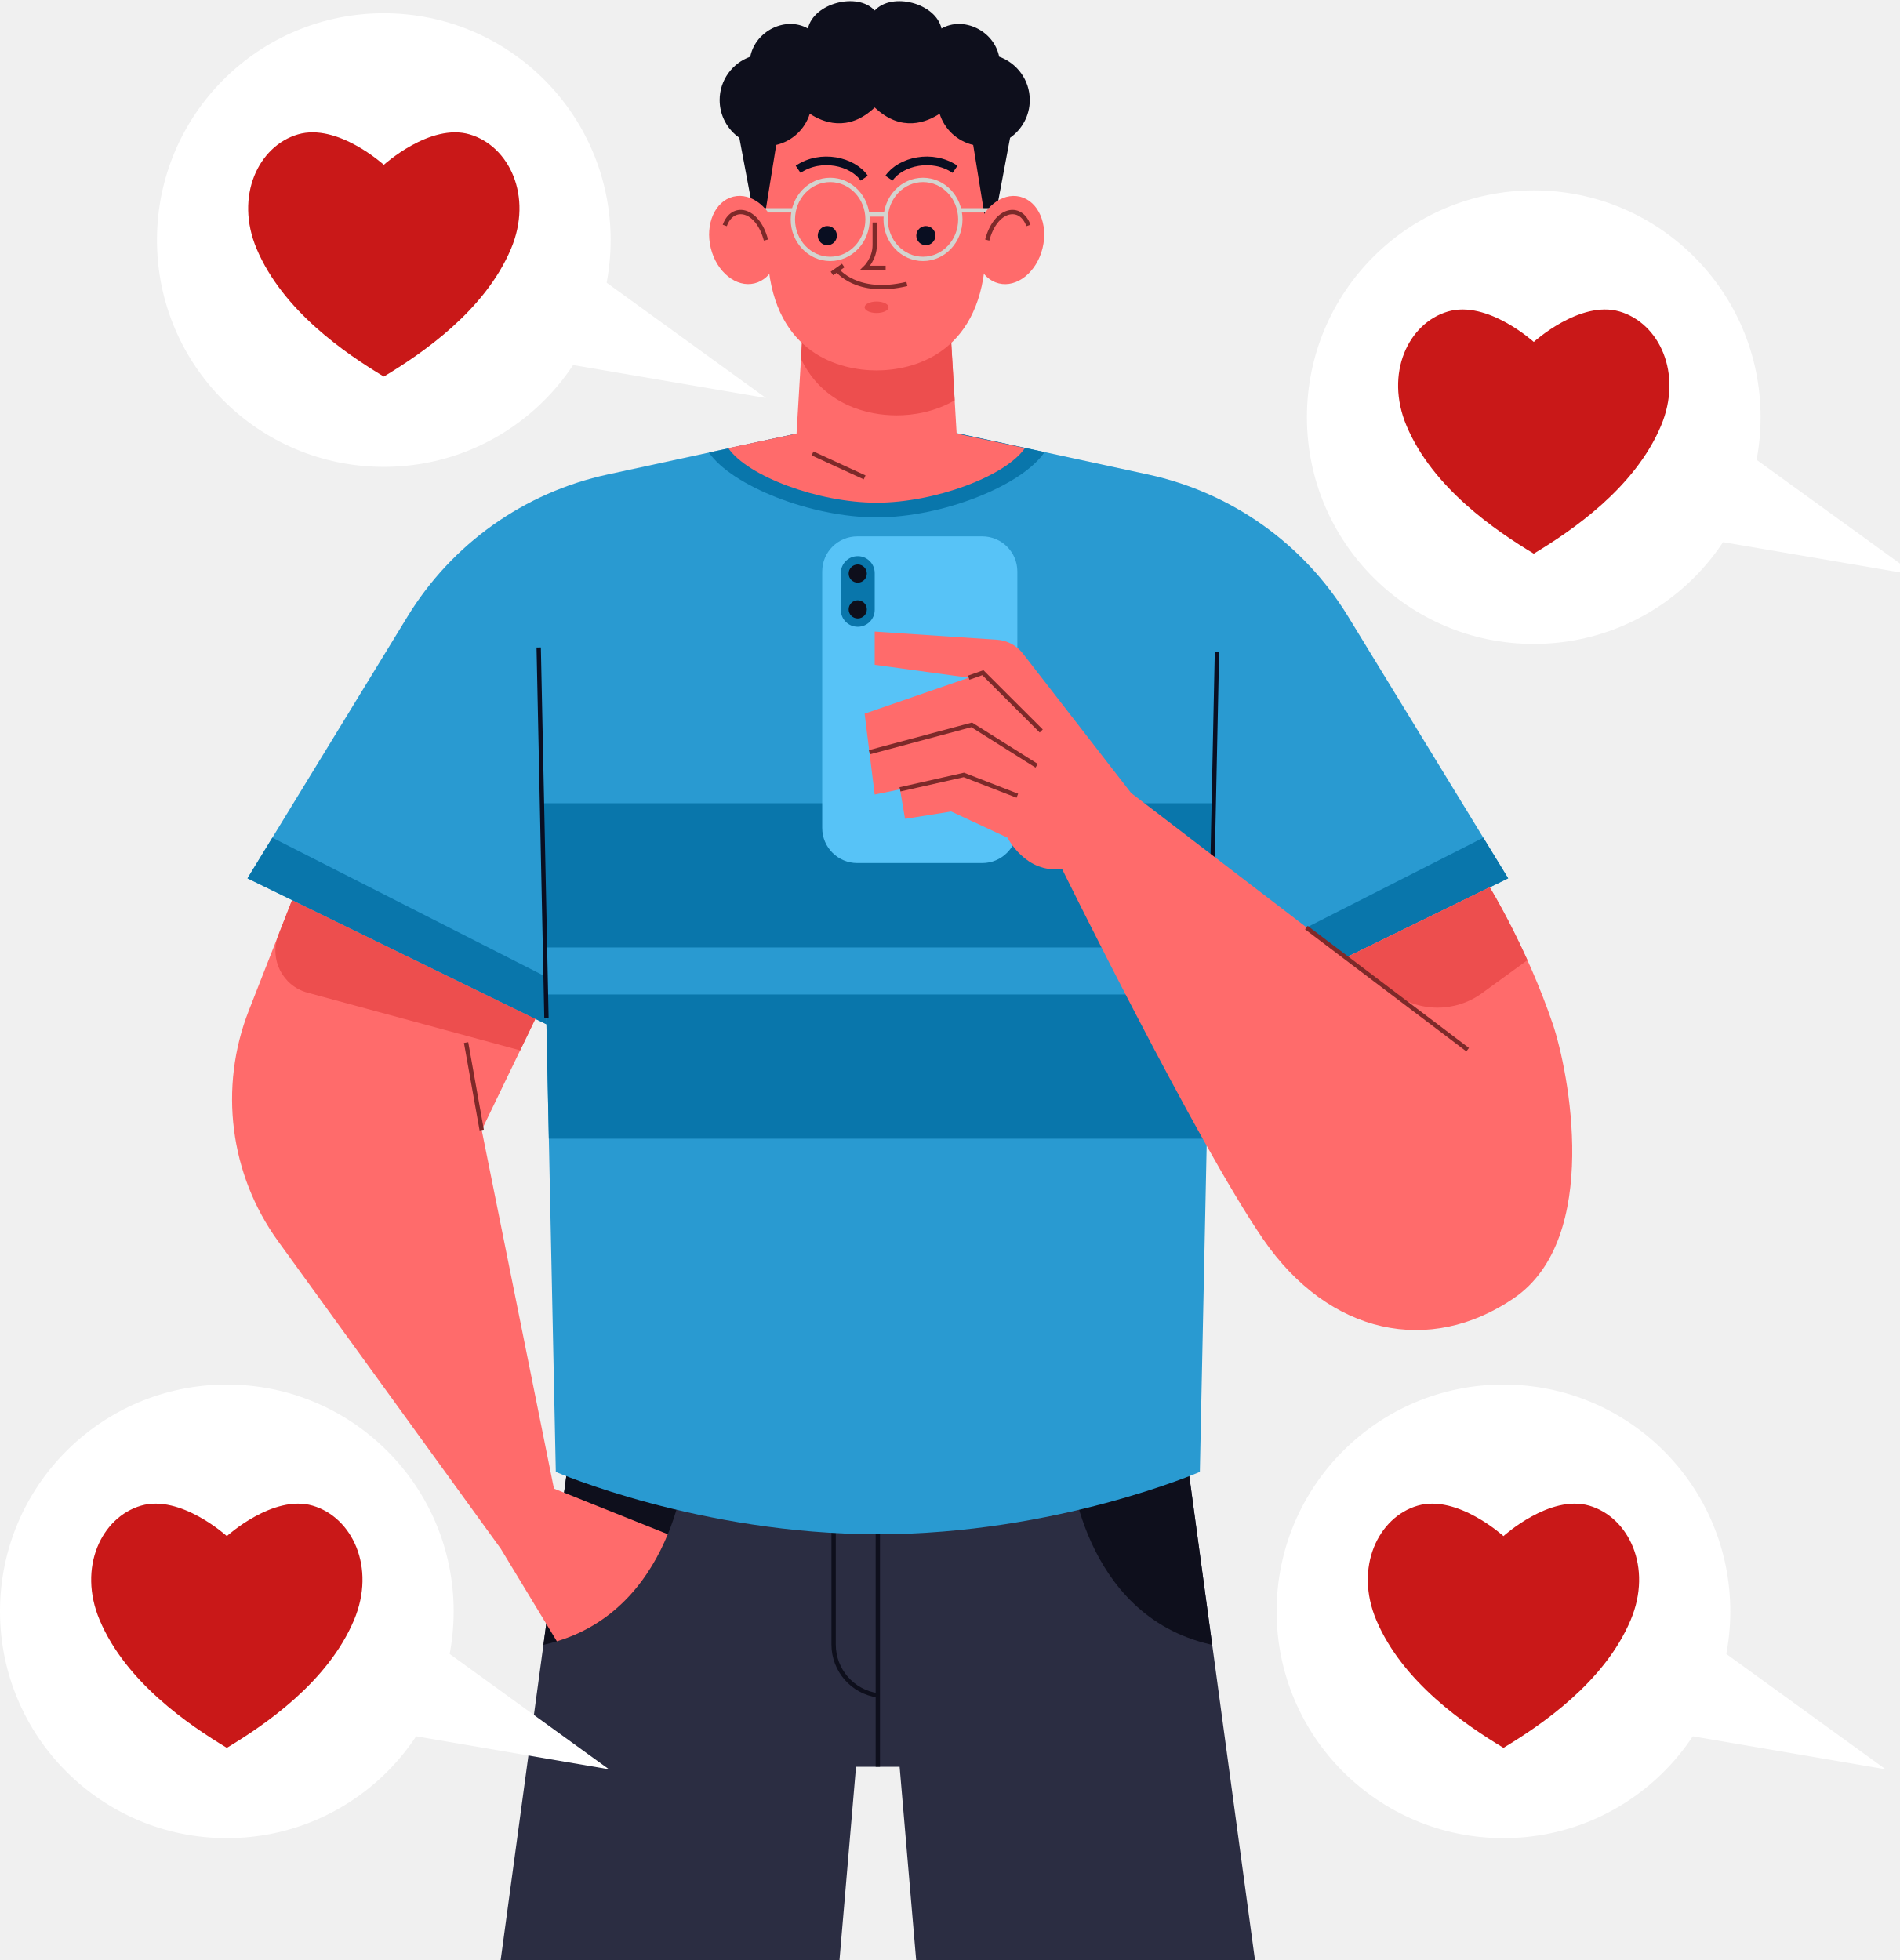
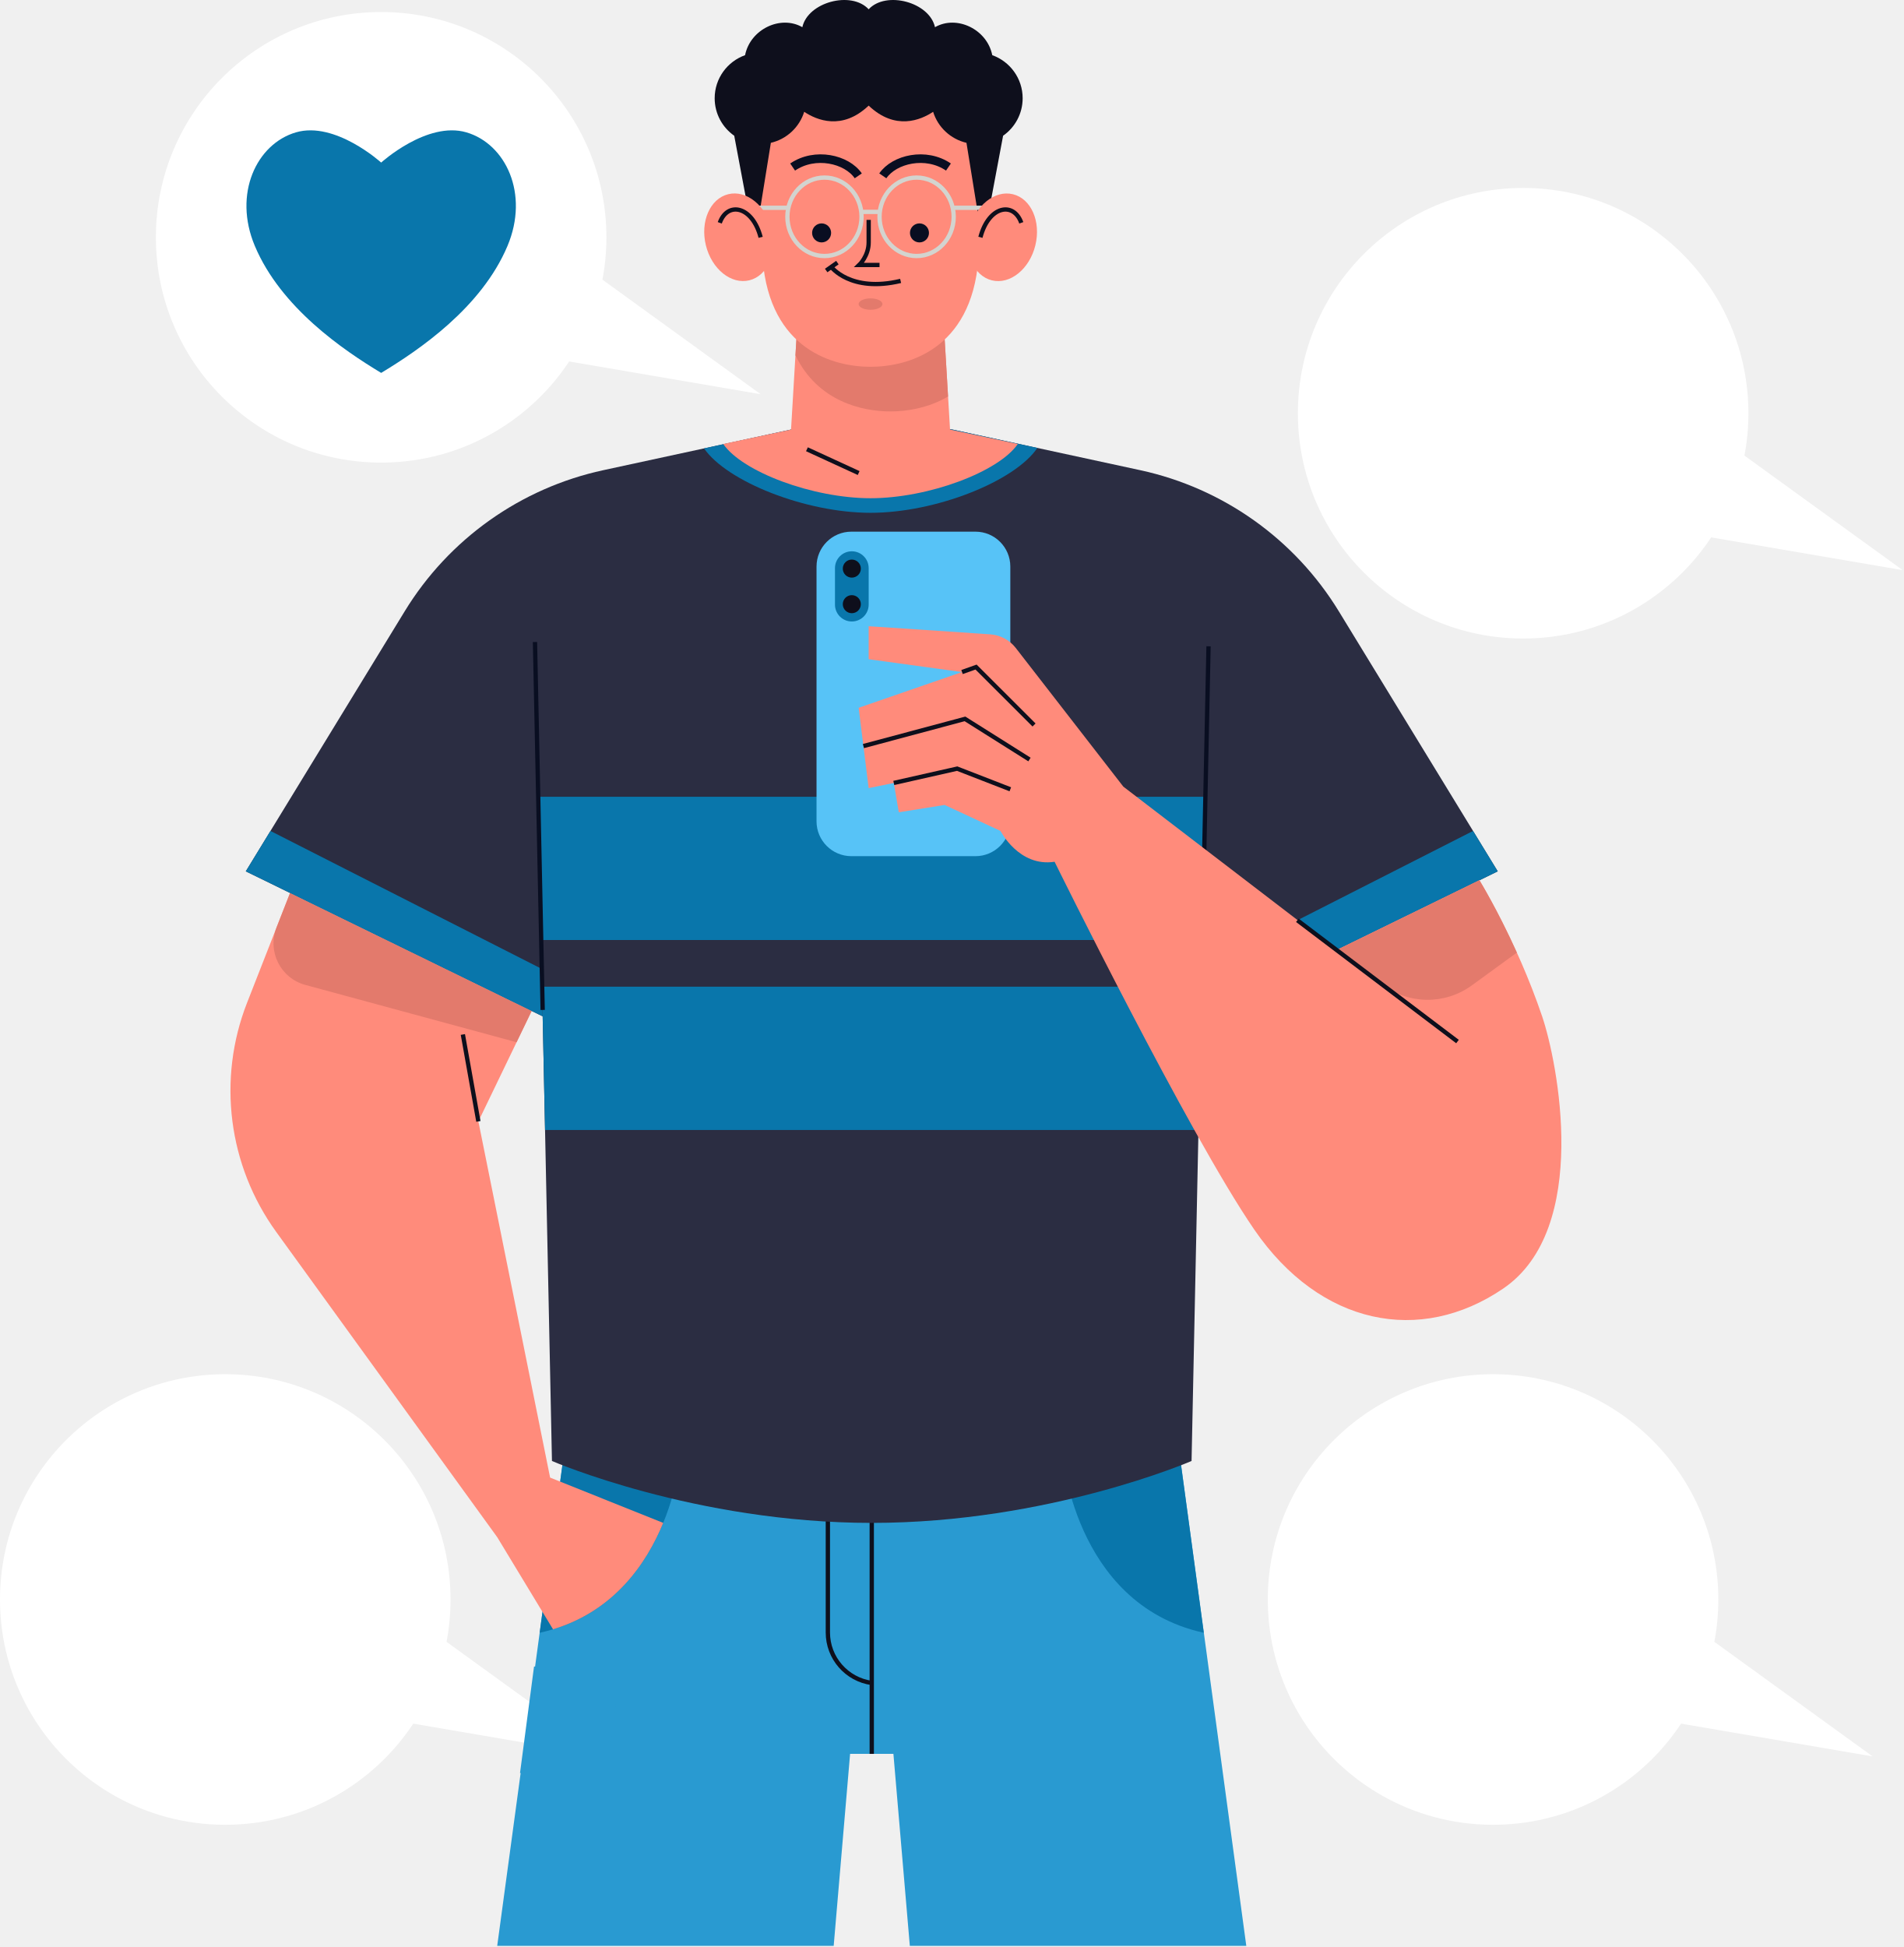
- <svg xmlns="http://www.w3.org/2000/svg" width="439" height="453" viewBox="0 0 439 453" fill="none">
-   <path d="M88.689 107.9C117.638 107.9 141.105 84.433 141.105 55.484C141.105 26.535 117.638 3.068 88.689 3.068C59.741 3.068 36.273 26.535 36.273 55.484C36.273 84.433 59.741 107.9 88.689 107.9Z" fill="white" />
-   <path d="M132.812 60.008L176.995 91.988L124.484 83.008L132.812 60.008Z" fill="white" />
-   <path d="M108.519 31.062C99.378 28.39 88.691 38.093 88.691 38.093C88.691 38.093 78.004 28.39 68.863 31.062C59.722 33.734 54.178 45.348 59.3 57.499C65.347 71.843 79.831 81.686 88.691 87.03C97.55 81.686 112.035 71.843 118.082 57.499C123.204 45.348 117.659 33.734 108.519 31.062Z" fill="#C91818" />
-   <path d="M354.416 148.832C383.365 148.832 406.832 125.365 406.832 96.416C406.832 67.467 383.365 44 354.416 44C325.467 44 302 67.467 302 96.416C302 125.365 325.467 148.832 354.416 148.832Z" fill="white" />
-   <path d="M398.539 100.94L442.722 132.92L390.211 123.94L398.539 100.94Z" fill="white" />
-   <path d="M374.246 71.994C365.105 69.322 354.418 79.025 354.418 79.025C354.418 79.025 343.731 69.322 334.59 71.994C325.449 74.666 319.905 86.28 325.027 98.431C331.074 112.775 345.558 122.618 354.418 127.962C363.277 122.618 377.762 112.775 383.809 98.431C388.931 86.28 383.386 74.666 374.246 71.994Z" fill="#C91818" />
-   <path d="M274.4 337.998H131.29L115.695 453H193.987L197.806 408.334H202.845H207.884L211.703 453H289.995L274.4 337.998Z" fill="#2B2D42" />
-   <path d="M202.846 408.334V353.641" stroke="#0E0F1C" stroke-miterlimit="10" />
-   <path d="M192.631 352.422V380.099C192.631 386.012 196.99 391.02 202.847 391.835" stroke="#0E0F1C" stroke-miterlimit="10" />
-   <path d="M125.574 380.161L125.892 380.09C156.043 373.221 158.518 337.998 158.518 337.998H131.292L125.574 380.161Z" fill="#0E0F1C" />
-   <path d="M280.102 380.161L279.784 380.09C249.633 373.221 247.158 337.998 247.158 337.998H274.384L280.102 380.161Z" fill="#0E0F1C" />
-   <path d="M311.513 142.479C301.25 125.687 284.559 113.83 265.324 109.668L221.628 100.213L202.846 98.378L184.064 100.213L140.368 109.668C121.133 113.83 104.442 125.687 94.179 142.479L57.19 203L126.272 236.736L128.433 340.188C128.433 340.188 161.646 354.595 202.846 354.595C244.046 354.595 277.259 340.188 277.259 340.188L279.42 236.736L348.503 203L311.513 142.479Z" fill="#299AD1" />
-   <path d="M279.8 218.979H125.892L125.279 185.644H280.413L279.8 218.979Z" fill="#0976AB" />
-   <path d="M281.209 150.643L279.42 236.244" stroke="#090E21" stroke-miterlimit="10" />
-   <path d="M278.867 263.176H126.823L126.123 229.841H279.567L278.867 263.176Z" fill="#0976AB" />
-   <path d="M241.38 104.487L221.627 100.213L202.845 98.378L184.063 100.213L163.816 104.594C169.175 112.339 187.472 119.582 202.561 119.582C217.719 119.583 236.117 112.273 241.38 104.487Z" fill="#0976AB" />
-   <path d="M342.759 193.602L348.503 203L279.42 236.736L279.641 225.693L342.759 193.602Z" fill="#0976AB" />
-   <path d="M226.974 199.471H198.107C193.627 199.471 189.994 195.839 189.994 191.358V132.081C189.994 127.601 193.626 123.968 198.107 123.968H226.974C231.454 123.968 235.087 127.6 235.087 132.081V191.358C235.086 195.839 231.454 199.471 226.974 199.471Z" fill="#57C3F7" />
-   <path d="M198.207 144.866C196.042 144.866 194.287 143.111 194.287 140.946V132.457C194.287 130.292 196.042 128.537 198.207 128.537C200.372 128.537 202.127 130.292 202.127 132.457V140.946C202.127 143.111 200.372 144.866 198.207 144.866Z" fill="#0976AB" />
-   <path d="M198.206 134.663C199.367 134.663 200.307 133.722 200.307 132.562C200.307 131.402 199.367 130.461 198.206 130.461C197.046 130.461 196.105 131.402 196.105 132.562C196.105 133.722 197.046 134.663 198.206 134.663Z" fill="#0E0F1C" />
-   <path d="M198.206 142.942C199.367 142.942 200.307 142.001 200.307 140.841C200.307 139.681 199.367 138.74 198.206 138.74C197.046 138.74 196.105 139.681 196.105 140.841C196.105 142.001 197.046 142.942 198.206 142.942Z" fill="#0E0F1C" />
-   <path d="M128.682 379.352C142.912 375.043 150.404 364.13 154.32 354.596L128.002 344.052L111.312 261.181L123.709 235.485L67.494 208.032L57.487 233.58C50.526 251.351 53.085 271.442 64.278 286.901L115.696 357.915L128.682 379.352Z" fill="#FF6B6B" />
-   <path d="M107.703 240.959L111.312 261.181" stroke="#7D2929" stroke-miterlimit="10" />
-   <path d="M71.038 229.423L120.197 242.763L123.708 235.485L67.493 208.032L64.333 216.099C62.159 221.651 65.284 227.861 71.038 229.423Z" fill="#ED4E4E" />
-   <path d="M311.015 221.307L261.381 183.287L236.35 151.021C234.91 149.165 232.745 148.013 230.401 147.857L202.126 145.97V153.647L223.851 156.632L199.795 164.948L202.126 183.638L207.97 182.434L209.138 189.258L219.8 187.552L232.808 193.602C232.808 193.602 237.073 202.052 245.389 200.773C245.389 200.773 276.586 264.147 291.877 286.388C307.168 308.63 330.419 313.27 349.798 300.057C370.186 286.156 362.418 247.307 358.834 236.736C352.81 218.968 344.238 205.067 344.238 205.067L311.015 221.307Z" fill="#FF6B6B" />
-   <path d="M352.952 221.904C348.394 211.812 344.237 205.068 344.237 205.068L311.016 221.307L321.638 229.349C327.778 233.998 336.238 234.076 342.463 229.543L352.952 221.904Z" fill="#ED4E4E" />
-   <path d="M301.875 214.388L339.138 242.6" stroke="#7D2929" stroke-miterlimit="10" />
-   <path d="M223.852 156.632L227.113 155.471L240.608 168.949" stroke="#7D2929" stroke-miterlimit="10" />
-   <path d="M200.906 173.855L224.536 167.529L239.546 176.983" stroke="#7D2929" stroke-miterlimit="10" />
-   <path d="M207.971 182.434L222.721 179.105L235.086 183.908" stroke="#7D2929" stroke-miterlimit="10" />
-   <path d="M62.934 193.602L57.19 203L126.272 236.736L126.051 225.693L62.934 193.602Z" fill="#0976AB" />
-   <path d="M124.482 149.643L126.271 235.244" stroke="#090E21" stroke-miterlimit="10" />
-   <path d="M221.058 100.213L219.697 77.294H202.561H185.425L184.064 100.213L168.289 103.563C172.724 110.045 189.099 116.186 202.561 116.186C216.023 116.186 232.398 110.045 236.833 103.563L221.058 100.213Z" fill="#FF6B6B" />
-   <path d="M220.601 92.521L219.697 77.295H202.561H185.425L185.09 82.939C190.272 93.707 200.663 95.996 207.188 95.996C210.951 95.995 216.004 95.231 220.601 92.521Z" fill="#ED4E4E" />
-   <path d="M187.762 104.795L199.796 110.33" stroke="#7D2929" stroke-miterlimit="10" />
-   <path d="M202.562 20.03C187.06 20.03 175.143 21.998 175.143 21.998C175.143 21.998 175.854 40.434 177.465 60.622C179.154 81.782 194.107 85.609 202.562 85.609C211.016 85.609 225.97 81.782 227.659 60.622C229.27 40.434 229.981 21.998 229.981 21.998C229.981 21.998 218.064 20.03 202.562 20.03Z" fill="#FF6B6B" />
-   <path d="M237.957 23.128C237.957 18.503 235.004 14.578 230.885 13.105C229.677 7.06 222.607 3.697 217.558 6.595C216.269 0.744 206.154 -1.933 202.126 2.43C198.098 -1.933 187.983 0.744 186.694 6.595C181.645 3.697 174.575 7.06 173.367 13.105C169.248 14.577 166.295 18.503 166.295 23.128C166.295 26.74 168.097 29.926 170.846 31.852L174.39 50.724L176.474 51.425L179.369 33.498C183.059 32.64 186.015 29.868 187.126 26.281C190.008 28.201 195.936 30.721 202.126 24.841C208.316 30.721 214.244 28.2 217.126 26.281C218.236 29.868 221.192 32.639 224.883 33.498L227.778 51.425L229.862 50.724L233.406 31.852C236.155 29.926 237.957 26.74 237.957 23.128Z" fill="#0E0F1C" />
-   <path d="M191.842 59.836C196.608 59.836 200.471 55.75 200.471 50.71C200.471 45.67 196.608 41.584 191.842 41.584C187.076 41.584 183.213 45.67 183.213 50.71C183.213 55.75 187.076 59.836 191.842 59.836Z" stroke="#D3D4CF" stroke-miterlimit="10" />
-   <path d="M213.283 59.836C218.049 59.836 221.912 55.75 221.912 50.71C221.912 45.67 218.049 41.584 213.283 41.584C208.518 41.584 204.654 45.67 204.654 50.71C204.654 55.75 208.518 59.836 213.283 59.836Z" stroke="#D3D4CF" stroke-miterlimit="10" />
-   <path d="M200.4 49.566H204.722" stroke="#D3D4CF" stroke-miterlimit="10" />
-   <path d="M183.508 48.616H173.949" stroke="#D3D4CF" stroke-miterlimit="10" />
-   <path d="M231.175 48.616H221.617" stroke="#D3D4CF" stroke-miterlimit="10" />
-   <path d="M202.128 51.425C202.128 51.425 202.128 54.401 202.128 56.656C202.128 59.836 199.936 61.916 199.936 61.916H204.654" stroke="#7D2929" stroke-miterlimit="10" />
-   <path d="M191.177 56.67C192.399 56.67 193.389 55.68 193.389 54.458C193.389 53.236 192.399 52.246 191.177 52.246C189.955 52.246 188.965 53.236 188.965 54.458C188.965 55.68 189.955 56.67 191.177 56.67Z" fill="#090E21" />
-   <path d="M213.946 56.67C215.168 56.67 216.158 55.68 216.158 54.458C216.158 53.236 215.168 52.246 213.946 52.246C212.725 52.246 211.734 53.236 211.734 54.458C211.734 55.68 212.725 56.67 213.946 56.67Z" fill="#090E21" />
-   <path d="M193.389 62.327C193.389 62.327 197.873 68.423 209.561 65.627" stroke="#7D2929" stroke-miterlimit="10" />
-   <path d="M192.238 63.206L194.847 61.365" stroke="#7D2929" stroke-miterlimit="10" />
-   <path d="M184.434 39.134C189.667 35.557 197.039 37.281 199.707 41.182" stroke="#090E21" stroke-width="2" stroke-miterlimit="10" />
-   <path d="M220.691 39.134C215.458 35.557 208.086 37.281 205.418 41.182" stroke="#090E21" stroke-width="2" stroke-miterlimit="10" />
-   <path d="M202.561 72.341C204.089 72.341 205.327 71.747 205.327 71.015C205.327 70.283 204.089 69.689 202.561 69.689C201.033 69.689 199.795 70.283 199.795 71.015C199.795 71.747 201.033 72.341 202.561 72.341Z" fill="#ED4E4E" />
-   <path d="M174.36 65.487C178.589 64.45 180.919 59.125 179.563 53.593C178.207 48.061 173.68 44.416 169.451 45.453C165.221 46.489 162.892 51.814 164.247 57.346C165.603 62.878 170.13 66.523 174.36 65.487Z" fill="#FF6B6B" />
-   <path d="M167.479 52.113C169.274 47.07 175.065 48.154 176.992 55.485" stroke="#7D2929" stroke-miterlimit="10" />
-   <path d="M240.911 57.356C242.266 51.824 239.937 46.499 235.707 45.462C231.478 44.426 226.951 48.071 225.595 53.603C224.24 59.135 226.569 64.46 230.798 65.497C235.028 66.533 239.555 62.888 240.911 57.356Z" fill="#FF6B6B" />
-   <path d="M237.643 52.113C235.848 47.07 230.056 48.154 228.129 55.485" stroke="#7D2929" stroke-miterlimit="10" />
-   <path d="M52.416 424.832C81.365 424.832 104.832 401.365 104.832 372.416C104.832 343.467 81.365 320 52.416 320C23.467 320 0 343.467 0 372.416C0 401.365 23.467 424.832 52.416 424.832Z" fill="white" />
-   <path d="M96.539 376.94L140.722 408.92L88.211 399.94L96.539 376.94Z" fill="white" />
-   <path d="M72.246 347.994C63.105 345.322 52.418 355.025 52.418 355.025C52.418 355.025 41.731 345.322 32.59 347.994C23.449 350.666 17.905 362.28 23.027 374.431C29.074 388.775 43.558 398.618 52.418 403.962C61.277 398.618 75.762 388.775 81.809 374.431C86.931 362.28 81.386 350.666 72.246 347.994Z" fill="#C91818" />
-   <path d="M347.416 424.832C376.365 424.832 399.832 401.365 399.832 372.416C399.832 343.467 376.365 320 347.416 320C318.467 320 295 343.467 295 372.416C295 401.365 318.467 424.832 347.416 424.832Z" fill="white" />
-   <path d="M391.539 376.94L435.722 408.92L383.211 399.94L391.539 376.94Z" fill="white" />
-   <path d="M367.246 347.994C358.105 345.322 347.418 355.025 347.418 355.025C347.418 355.025 336.731 345.322 327.59 347.994C318.449 350.666 312.905 362.28 318.027 374.431C324.074 388.775 338.558 398.618 347.418 403.962C356.277 398.618 370.762 388.775 376.809 374.431C381.931 362.28 376.386 350.666 367.246 347.994Z" fill="#C91818" />
+ <svg xmlns="http://www.w3.org/2000/svg" width="443" height="453" viewBox="0 0 443 453" fill="none">
+   <path d="M88.689 107.631C117.638 107.631 141.105 84.163 141.105 55.215C141.105 26.266 117.638 2.799 88.689 2.799C59.741 2.799 36.273 26.266 36.273 55.215C36.273 84.163 59.741 107.631 88.689 107.631Z" fill="white" />
+   <path d="M132.812 59.739L176.995 91.719L124.484 82.739L132.812 59.739Z" fill="white" />
+   <path d="M108.519 30.793C99.378 28.121 88.691 37.824 88.691 37.824C88.691 37.824 78.004 28.121 68.863 30.793C59.722 33.465 54.178 45.079 59.3 57.23C65.347 71.574 79.831 81.417 88.691 86.761C97.55 81.417 112.035 71.574 118.082 57.23C123.204 45.079 117.659 33.465 108.519 30.793Z" fill="#0976AB" />
+   <path d="M354.416 148.563C383.365 148.563 406.832 125.095 406.832 96.147C406.832 67.198 383.365 43.731 354.416 43.731C325.467 43.731 302 67.198 302 96.147C302 125.095 325.467 148.563 354.416 148.563Z" fill="white" />
+   <path d="M398.539 100.671L442.722 132.651L390.211 123.671L398.539 100.671Z" fill="white" />
+   <path d="M274.4 337.729H131.29L115.695 452.731H193.987L197.806 408.065H202.845H207.884L211.703 452.731H289.995L274.4 337.729Z" fill="#299AD1" />
+   <path d="M202.846 408.065V353.372" stroke="#0E0F1C" stroke-miterlimit="10" />
+   <path d="M192.631 352.153V379.83C192.631 385.743 196.99 390.751 202.847 391.566" stroke="#0E0F1C" stroke-miterlimit="10" />
+   <path d="M125.574 379.892L125.892 379.821C156.043 372.952 158.518 337.729 158.518 337.729H131.292L125.574 379.892Z" fill="#0976AB" />
+   <path d="M280.102 379.892L279.784 379.821C249.633 372.952 247.158 337.729 247.158 337.729H274.384L280.102 379.892Z" fill="#0976AB" />
+   <path d="M311.513 142.21C301.25 125.418 284.559 113.561 265.324 109.399L221.628 99.944L202.846 98.109L184.064 99.944L140.368 109.399C121.133 113.561 104.442 125.418 94.179 142.21L57.19 202.731L126.272 236.467L128.433 339.919C128.433 339.919 161.646 354.326 202.846 354.326C244.046 354.326 277.259 339.919 277.259 339.919L279.42 236.467L348.503 202.731L311.513 142.21Z" fill="#2B2D42" />
+   <path d="M279.8 218.71H125.892L125.279 185.375H280.413L279.8 218.71Z" fill="#0976AB" />
+   <path d="M281.209 150.374L279.42 235.975" stroke="#090E21" stroke-miterlimit="10" />
+   <path d="M278.867 262.907H126.823L126.123 229.572H279.567L278.867 262.907Z" fill="#0976AB" />
+   <path d="M241.38 104.218L221.627 99.944L202.845 98.109L184.063 99.944L163.816 104.325C169.175 112.07 187.472 119.313 202.561 119.313C217.719 119.314 236.117 112.004 241.38 104.218Z" fill="#0976AB" />
+   <path d="M342.759 193.333L348.503 202.731L279.42 236.467L279.641 225.424L342.759 193.333Z" fill="#0976AB" />
+   <path d="M226.974 199.202H198.107C193.627 199.202 189.994 195.57 189.994 191.089V131.812C189.994 127.332 193.626 123.699 198.107 123.699H226.974C231.454 123.699 235.087 127.331 235.087 131.812V191.089C235.086 195.57 231.454 199.202 226.974 199.202Z" fill="#57C3F7" />
+   <path d="M198.207 144.597C196.042 144.597 194.287 142.842 194.287 140.677V132.188C194.287 130.023 196.042 128.268 198.207 128.268C200.372 128.268 202.127 130.023 202.127 132.188V140.677C202.127 142.842 200.372 144.597 198.207 144.597Z" fill="#0976AB" />
+   <path d="M198.206 134.394C199.367 134.394 200.307 133.453 200.307 132.293C200.307 131.132 199.367 130.192 198.206 130.192C197.046 130.192 196.105 131.132 196.105 132.293C196.105 133.453 197.046 134.394 198.206 134.394Z" fill="#0E0F1C" />
+   <path d="M198.206 142.673C199.367 142.673 200.307 141.732 200.307 140.572C200.307 139.411 199.367 138.471 198.206 138.471C197.046 138.471 196.105 139.411 196.105 140.572C196.105 141.732 197.046 142.673 198.206 142.673Z" fill="#0E0F1C" />
+   <path d="M128.682 379.083C142.912 374.774 150.404 363.861 154.32 354.327L128.002 343.783L111.312 260.912L123.709 235.216L67.494 207.763L57.487 233.311C50.526 251.082 53.085 271.173 64.278 286.632L115.696 357.646L128.682 379.083Z" fill="#FF8B7B" />
+   <path d="M107.703 240.69L111.312 260.912" stroke="#0E0F1C" stroke-miterlimit="10" />
+   <path d="M71.038 229.154L120.197 242.494L123.708 235.216L67.493 207.763L64.333 215.83C62.159 221.382 65.284 227.592 71.038 229.154Z" fill="#E37A6C" />
+   <path d="M311.015 221.038L261.381 183.018L236.35 150.752C234.91 148.896 232.745 147.744 230.401 147.588L202.126 145.701V153.378L223.851 156.363L199.795 164.679L202.126 183.369L207.97 182.165L209.138 188.989L219.8 187.283L232.808 193.333C232.808 193.333 237.073 201.783 245.389 200.504C245.389 200.504 276.586 263.878 291.877 286.119C307.168 308.361 330.419 313.001 349.798 299.788C370.186 285.887 362.418 247.038 358.834 236.467C352.81 218.699 344.238 204.798 344.238 204.798L311.015 221.038Z" fill="#FF8B7B" />
+   <path d="M352.952 221.635C348.394 211.543 344.237 204.799 344.237 204.799L311.016 221.038L321.638 229.08C327.778 233.729 336.238 233.807 342.463 229.274L352.952 221.635Z" fill="#E37A6C" />
+   <path d="M301.875 214.119L339.138 242.331" stroke="#0E0F1C" stroke-miterlimit="10" />
+   <path d="M223.852 156.363L227.113 155.202L240.608 168.68" stroke="#0E0F1C" stroke-miterlimit="10" />
+   <path d="M200.906 173.586L224.536 167.26L239.546 176.714" stroke="#0E0F1C" stroke-miterlimit="10" />
+   <path d="M207.971 182.165L222.721 178.836L235.086 183.639" stroke="#0E0F1C" stroke-miterlimit="10" />
+   <path d="M62.934 193.333L57.19 202.731L126.272 236.467L126.051 225.424L62.934 193.333Z" fill="#0976AB" />
+   <path d="M124.482 149.374L126.271 234.975" stroke="#090E21" stroke-miterlimit="10" />
+   <path d="M221.058 99.944L219.697 77.025H202.561H185.425L184.064 99.944L168.289 103.294C172.724 109.776 189.099 115.917 202.561 115.917C216.023 115.917 232.398 109.776 236.833 103.294L221.058 99.944Z" fill="#FF8B7B" />
+   <path d="M220.601 92.252L219.697 77.026H202.561H185.425L185.09 82.67C190.272 93.438 200.663 95.727 207.188 95.727C210.951 95.726 216.004 94.962 220.601 92.252Z" fill="#E37A6C" />
+   <path d="M187.762 104.526L199.796 110.061" stroke="#0E0F1C" stroke-miterlimit="10" />
+   <path d="M202.562 19.761C187.06 19.761 175.143 21.729 175.143 21.729C175.143 21.729 175.854 40.165 177.465 60.353C179.154 81.513 194.107 85.34 202.562 85.34C211.016 85.34 225.97 81.513 227.659 60.353C229.27 40.165 229.981 21.729 229.981 21.729C229.981 21.729 218.064 19.761 202.562 19.761Z" fill="#FF8B7B" />
+   <path d="M237.957 22.859C237.957 18.234 235.004 14.309 230.885 12.836C229.677 6.791 222.607 3.428 217.558 6.326C216.269 0.475 206.154 -2.202 202.126 2.161C198.098 -2.202 187.983 0.475 186.694 6.326C181.645 3.428 174.575 6.791 173.367 12.836C169.248 14.308 166.295 18.234 166.295 22.859C166.295 26.471 168.097 29.657 170.846 31.583L174.39 50.455L176.474 51.156L179.369 33.229C183.059 32.371 186.015 29.599 187.126 26.012C190.008 27.932 195.936 30.452 202.126 24.572C208.316 30.452 214.244 27.931 217.126 26.012C218.236 29.599 221.192 32.37 224.883 33.229L227.778 51.156L229.862 50.455L233.406 31.583C236.155 29.657 237.957 26.471 237.957 22.859Z" fill="#0E0F1C" />
+   <path d="M191.842 59.567C196.608 59.567 200.471 55.481 200.471 50.441C200.471 45.401 196.608 41.315 191.842 41.315C187.076 41.315 183.213 45.401 183.213 50.441C183.213 55.481 187.076 59.567 191.842 59.567Z" stroke="#D3D4CF" stroke-miterlimit="10" />
+   <path d="M213.283 59.567C218.049 59.567 221.912 55.481 221.912 50.441C221.912 45.401 218.049 41.315 213.283 41.315C208.518 41.315 204.654 45.401 204.654 50.441C204.654 55.481 208.518 59.567 213.283 59.567Z" stroke="#D3D4CF" stroke-miterlimit="10" />
+   <path d="M200.4 49.297H204.722" stroke="#D3D4CF" stroke-miterlimit="10" />
+   <path d="M183.508 48.347H173.949" stroke="#D3D4CF" stroke-miterlimit="10" />
+   <path d="M231.175 48.347H221.617" stroke="#D3D4CF" stroke-miterlimit="10" />
+   <path d="M202.128 51.156C202.128 51.156 202.128 54.132 202.128 56.387C202.128 59.567 199.936 61.647 199.936 61.647H204.654" stroke="#0E0F1C" stroke-miterlimit="10" />
+   <path d="M191.177 56.401C192.399 56.401 193.389 55.41 193.389 54.189C193.389 52.967 192.399 51.977 191.177 51.977C189.955 51.977 188.965 52.967 188.965 54.189C188.965 55.41 189.955 56.401 191.177 56.401Z" fill="#090E21" />
+   <path d="M213.946 56.401C215.168 56.401 216.158 55.41 216.158 54.189C216.158 52.967 215.168 51.977 213.946 51.977C212.725 51.977 211.734 52.967 211.734 54.189C211.734 55.41 212.725 56.401 213.946 56.401Z" fill="#090E21" />
+   <path d="M193.389 62.058C193.389 62.058 197.873 68.154 209.561 65.358" stroke="#0E0F1C" stroke-miterlimit="10" />
+   <path d="M192.238 62.937L194.847 61.096" stroke="#0E0F1C" stroke-miterlimit="10" />
+   <path d="M184.434 38.865C189.667 35.288 197.039 37.012 199.707 40.913" stroke="#090E21" stroke-width="2" stroke-miterlimit="10" />
+   <path d="M220.691 38.865C215.458 35.288 208.086 37.012 205.418 40.913" stroke="#090E21" stroke-width="2" stroke-miterlimit="10" />
+   <path d="M202.561 72.072C204.089 72.072 205.327 71.478 205.327 70.746C205.327 70.013 204.089 69.42 202.561 69.42C201.033 69.42 199.795 70.013 199.795 70.746C199.795 71.478 201.033 72.072 202.561 72.072Z" fill="#E37A6C" />
+   <path d="M174.36 65.217C178.589 64.181 180.919 58.856 179.563 53.324C178.207 47.792 173.68 44.147 169.451 45.183C165.221 46.22 162.892 51.544 164.247 57.077C165.603 62.609 170.13 66.254 174.36 65.217Z" fill="#FF8B7B" />
+   <path d="M167.479 51.844C169.274 46.801 175.065 47.885 176.992 55.216" stroke="#0E0F1C" stroke-miterlimit="10" />
+   <path d="M240.911 57.087C242.266 51.554 239.937 46.23 235.707 45.193C231.478 44.157 226.951 47.802 225.595 53.334C224.24 58.866 226.569 64.191 230.798 65.227C235.028 66.264 239.555 62.619 240.911 57.087Z" fill="#FF8B7B" />
+   <path d="M237.643 51.844C235.848 46.801 230.056 47.885 228.129 55.216" stroke="#0E0F1C" stroke-miterlimit="10" />
+   <path d="M52.416 424.563C81.365 424.563 104.832 401.095 104.832 372.147C104.832 343.198 81.365 319.731 52.416 319.731C23.467 319.731 0 343.198 0 372.147C0 401.095 23.467 424.563 52.416 424.563Z" fill="white" />
+   <path d="M96.539 376.671L140.722 408.651L88.211 399.671L96.539 376.671Z" fill="white" />
+   <path d="M347.416 424.563C376.365 424.563 399.832 401.095 399.832 372.147C399.832 343.198 376.365 319.731 347.416 319.731C318.467 319.731 295 343.198 295 372.147C295 401.095 318.467 424.563 347.416 424.563Z" fill="white" />
+   <path d="M391.539 376.671L435.722 408.651L383.211 399.671L391.539 376.671Z" fill="white" />
+   <rect x="124.264" y="387.731" width="20" height="25" transform="rotate(7.5 124.264 387.731)" fill="#299AD1" />
</svg>
